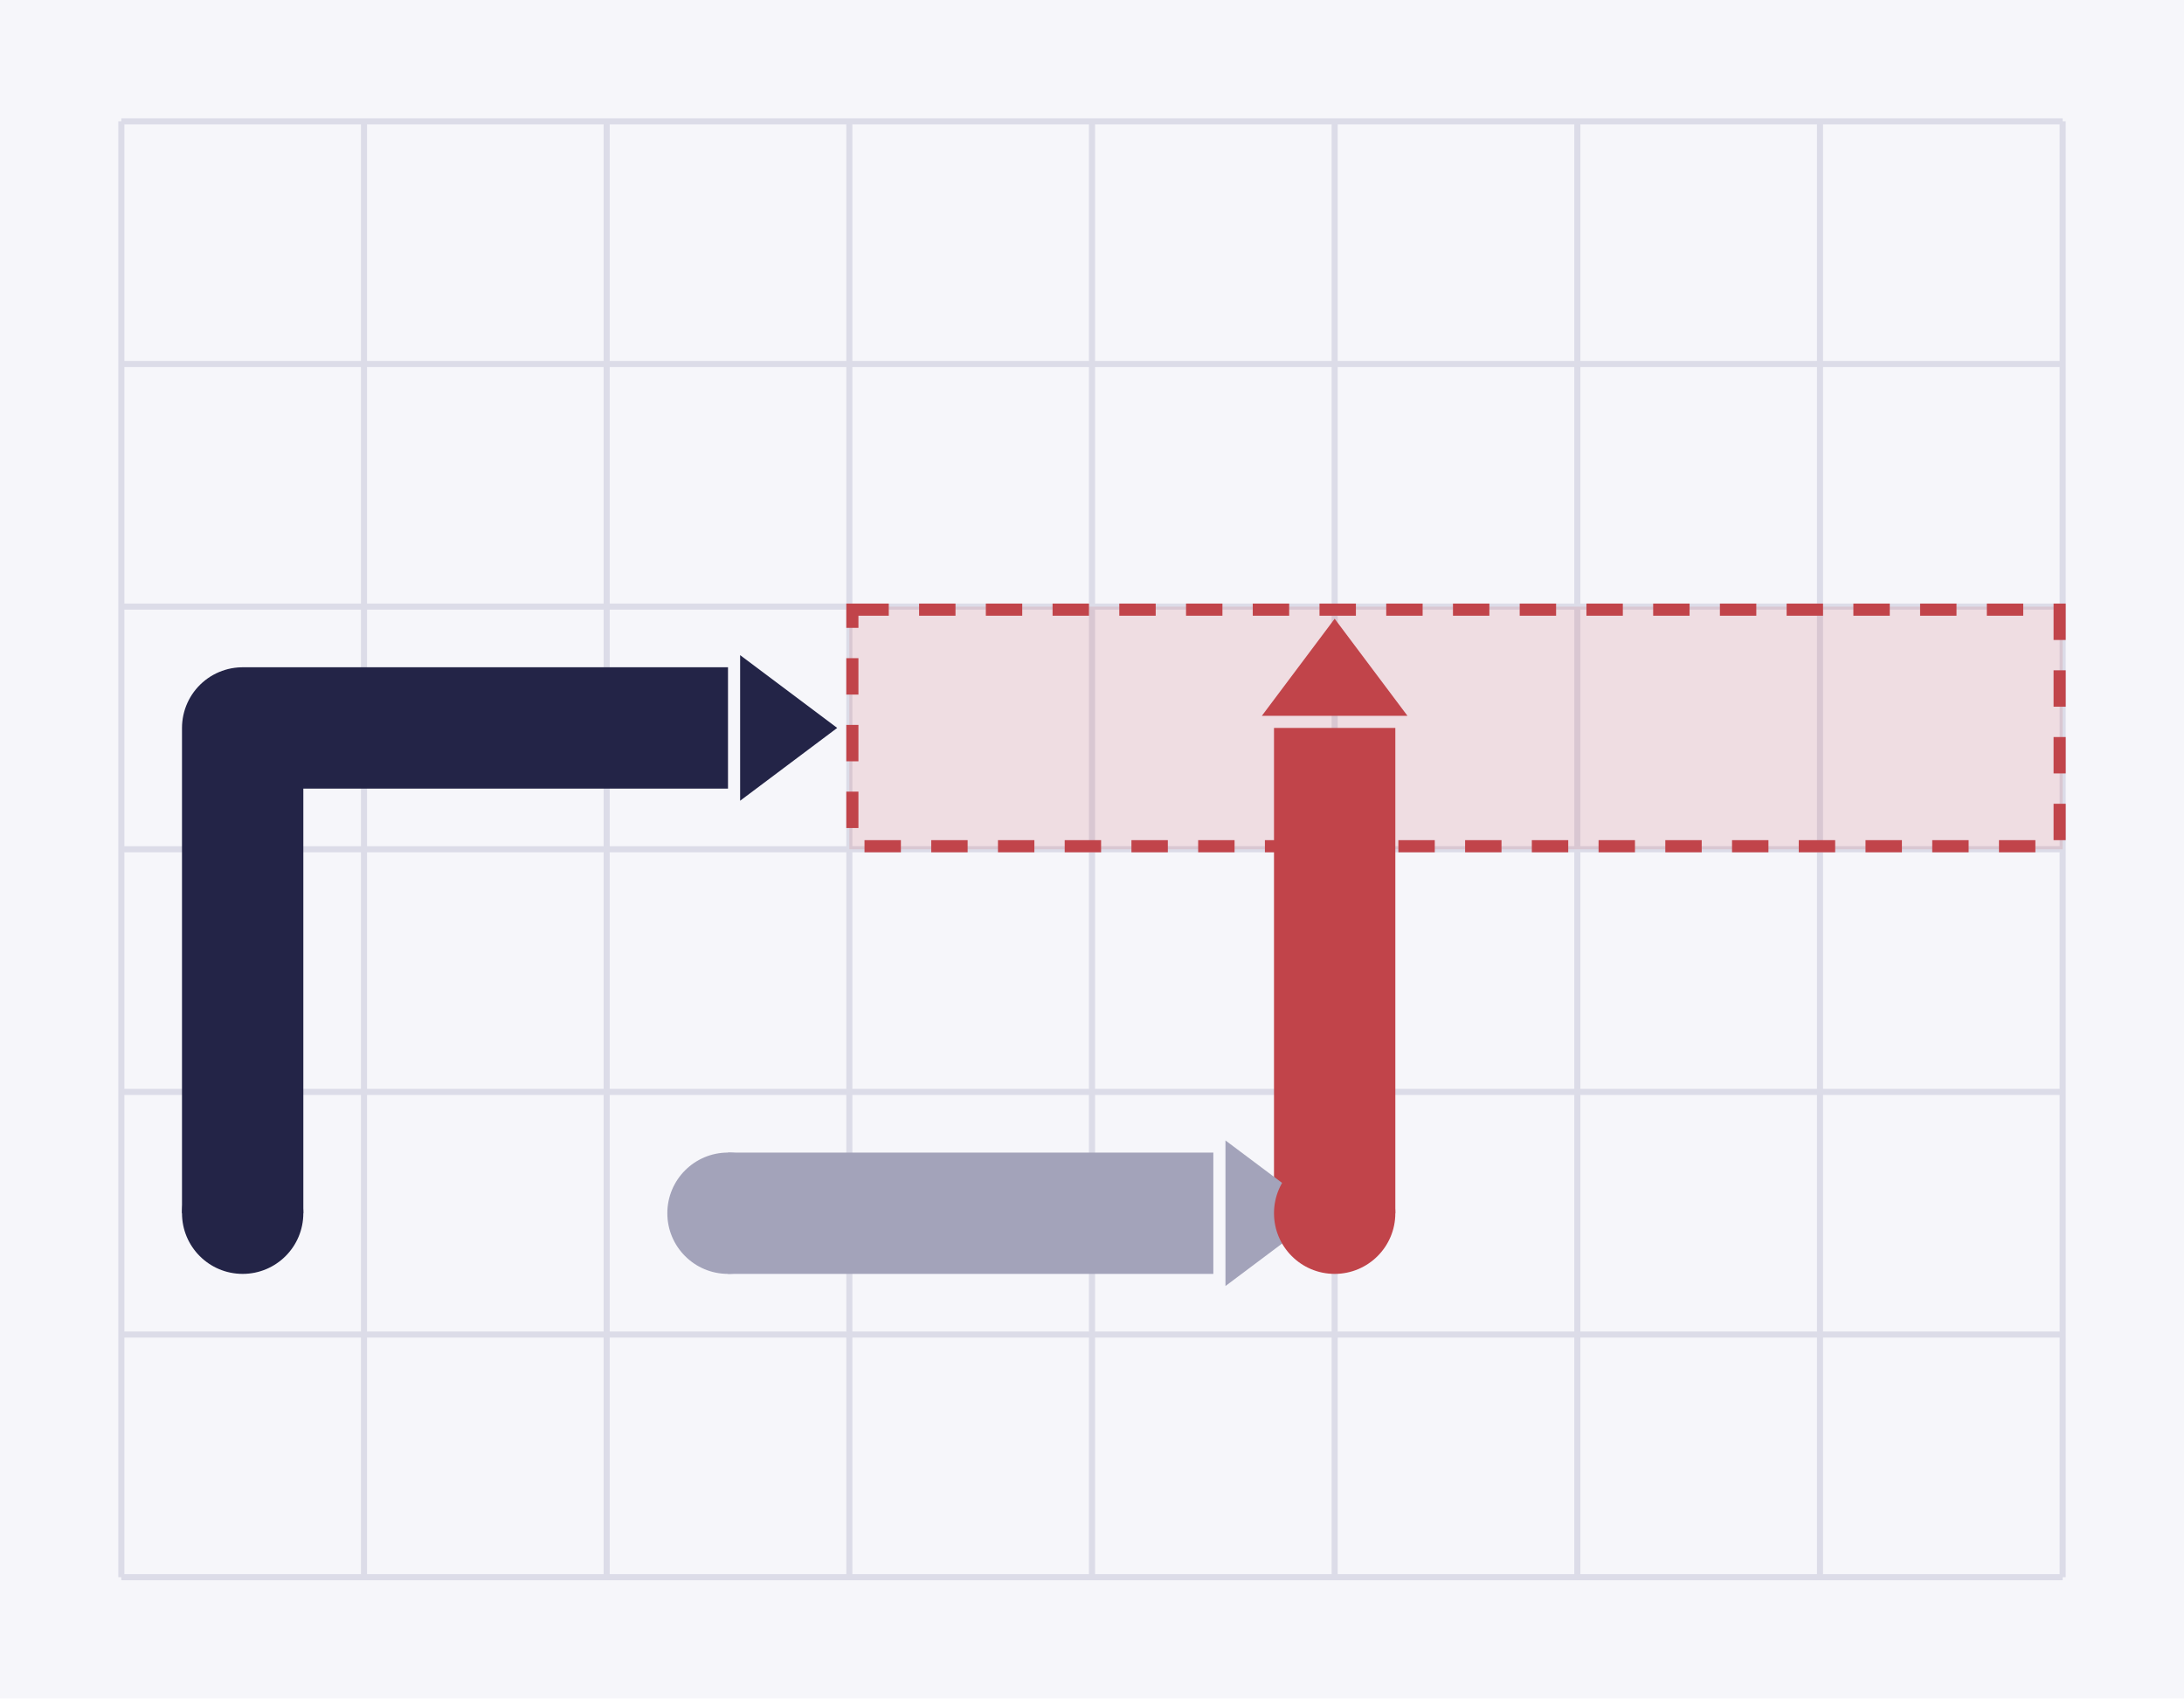
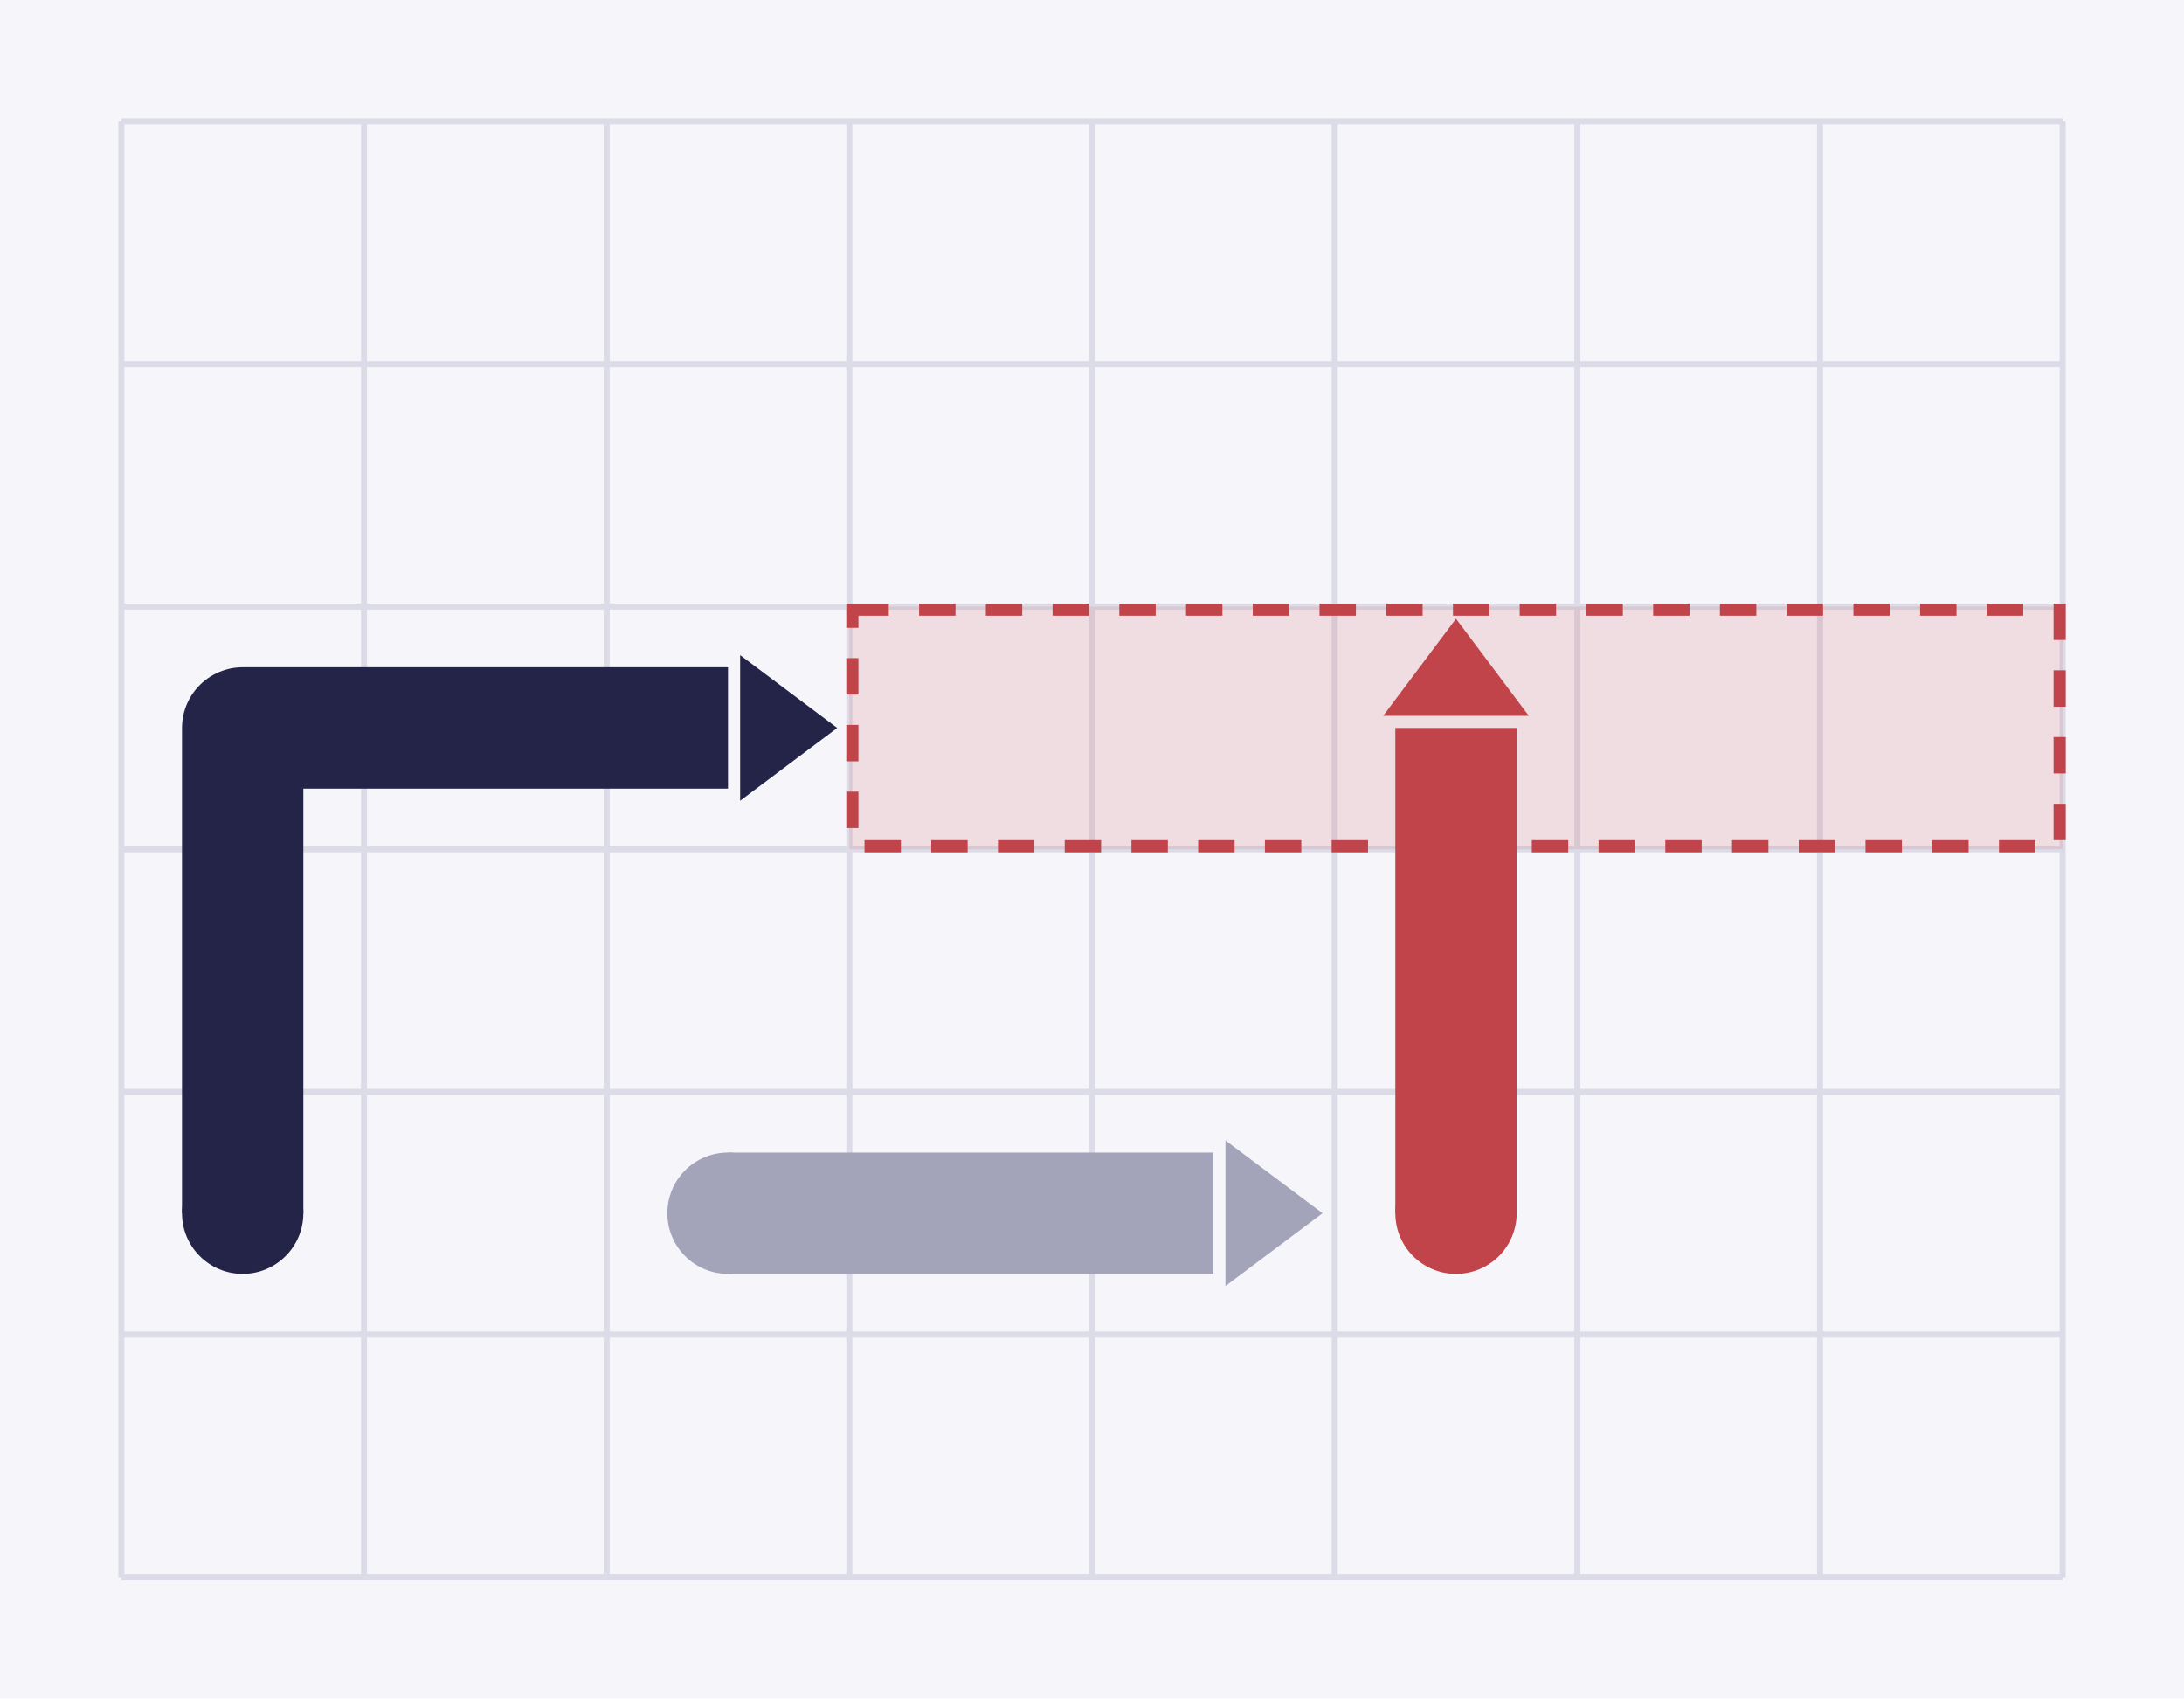
<svg xmlns="http://www.w3.org/2000/svg" width="360" height="280" viewBox="0 0 360 280">
  <rect width="360" height="280" fill="#f6f6fa" />
  <line x1="20" y1="20" x2="20" y2="260" stroke="#dcdce8" stroke-width="1" />
  <line x1="60" y1="20" x2="60" y2="260" stroke="#dcdce8" stroke-width="1" />
  <line x1="100" y1="20" x2="100" y2="260" stroke="#dcdce8" stroke-width="1" />
  <line x1="140" y1="20" x2="140" y2="260" stroke="#dcdce8" stroke-width="1" />
  <line x1="180" y1="20" x2="180" y2="260" stroke="#dcdce8" stroke-width="1" />
  <line x1="220" y1="20" x2="220" y2="260" stroke="#dcdce8" stroke-width="1" />
  <line x1="260" y1="20" x2="260" y2="260" stroke="#dcdce8" stroke-width="1" />
  <line x1="300" y1="20" x2="300" y2="260" stroke="#dcdce8" stroke-width="1" />
  <line x1="340" y1="20" x2="340" y2="260" stroke="#dcdce8" stroke-width="1" />
  <line x1="20" y1="20" x2="340" y2="20" stroke="#dcdce8" stroke-width="1" />
  <line x1="20" y1="60" x2="340" y2="60" stroke="#dcdce8" stroke-width="1" />
  <line x1="20" y1="100" x2="340" y2="100" stroke="#dcdce8" stroke-width="1" />
  <line x1="20" y1="140" x2="340" y2="140" stroke="#dcdce8" stroke-width="1" />
  <line x1="20" y1="180" x2="340" y2="180" stroke="#dcdce8" stroke-width="1" />
  <line x1="20" y1="220" x2="340" y2="220" stroke="#dcdce8" stroke-width="1" />
  <line x1="20" y1="260" x2="340" y2="260" stroke="#dcdce8" stroke-width="1" />
  <rect x="140" y="100" width="200" height="40" fill="#c1444a" fill-opacity="0.14" />
  <rect x="140.5" y="100.5" width="199" height="39" fill="none" stroke="#c1444a" stroke-width="2" stroke-dasharray="6 5" />
  <g fill="none" stroke-width="20" stroke-linecap="butt" stroke-linejoin="round">
    <polyline points="200,200 160,200 120,200" stroke="#a3a3ba" />
-     <polyline points="220,120 220,160 220,200" stroke="#c1444a" />
+     <polyline points="240,120 240,160 240,200" stroke="#c1444a" />
    <polyline points="120,120 80,120 40,120 40,160 40,200" stroke="#232447" />
  </g>
  <polygon points="218,200 202,188 202,212" fill="#a3a3ba" />
  <circle cx="120" cy="200" r="10" fill="#a3a3ba" />
-   <polygon points="220,102 208,118 232,118" fill="#c1444a" />
-   <circle cx="220" cy="200" r="10" fill="#c1444a" />
+   <polygon points="240,102 228,118 252,118" fill="#c1444a" />
+   <circle cx="240" cy="200" r="10" fill="#c1444a" />
  <polygon points="138,120 122,108 122,132" fill="#232447" />
  <circle cx="40" cy="200" r="10" fill="#232447" />
</svg>
